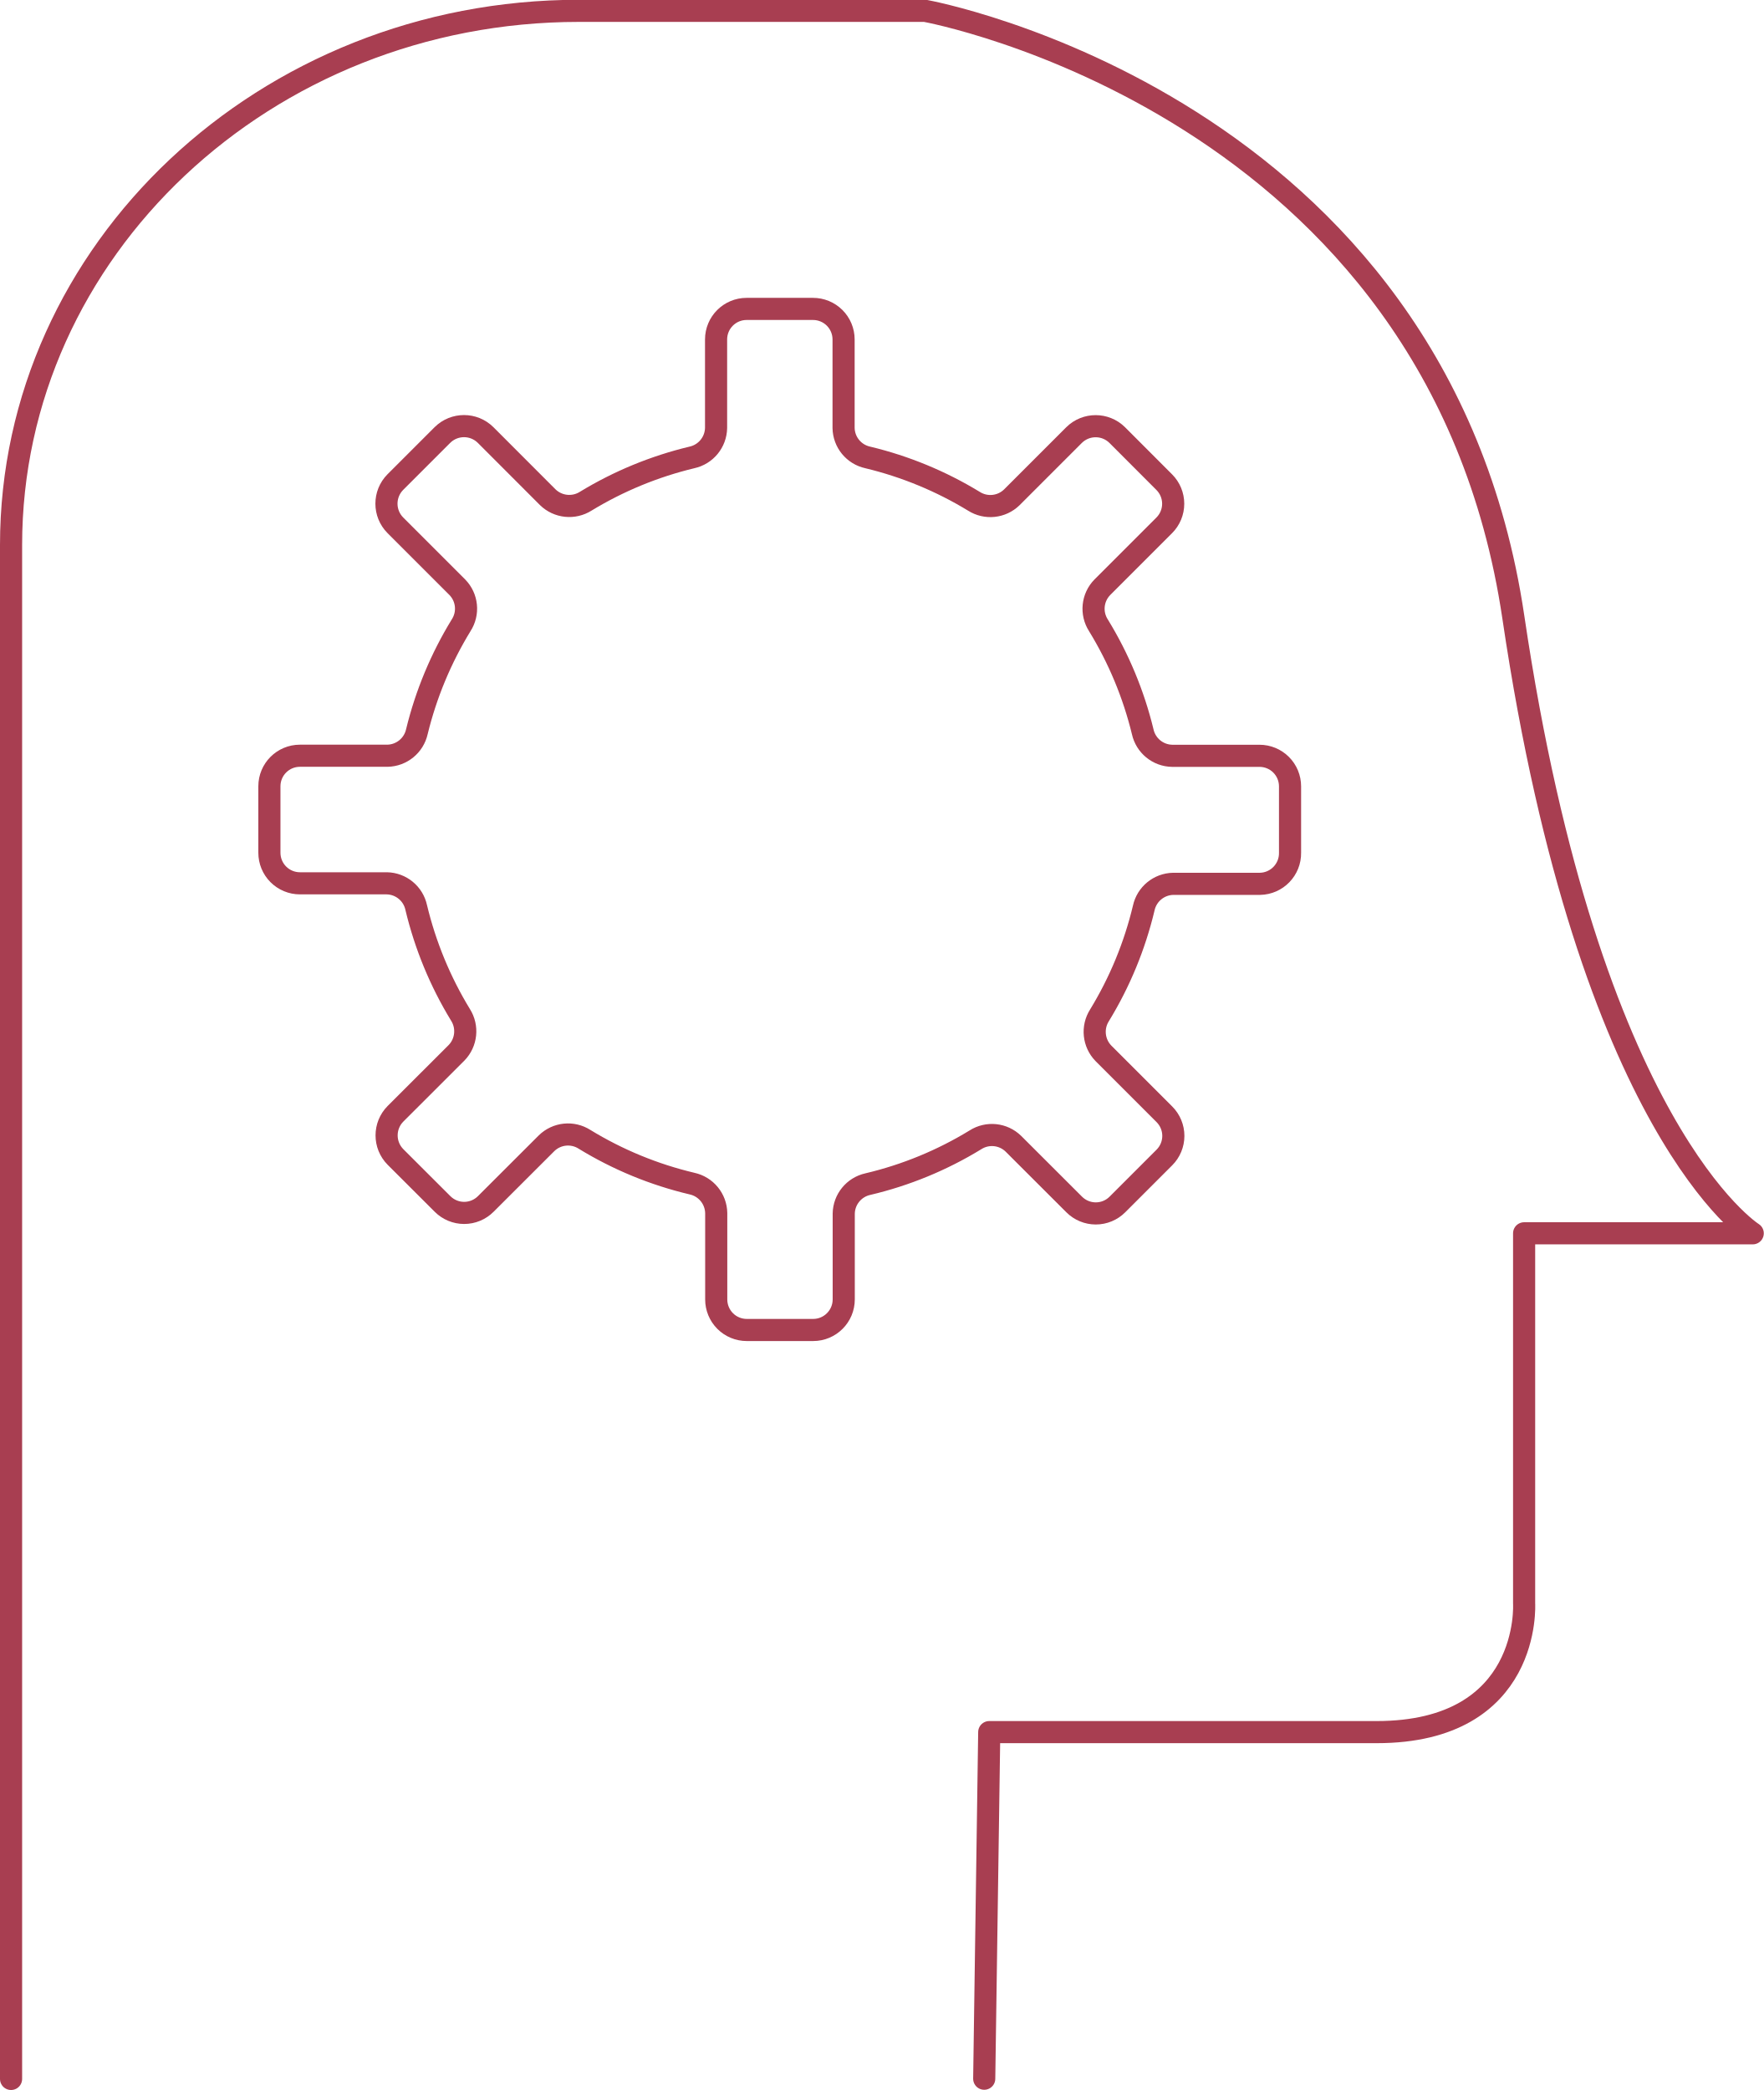
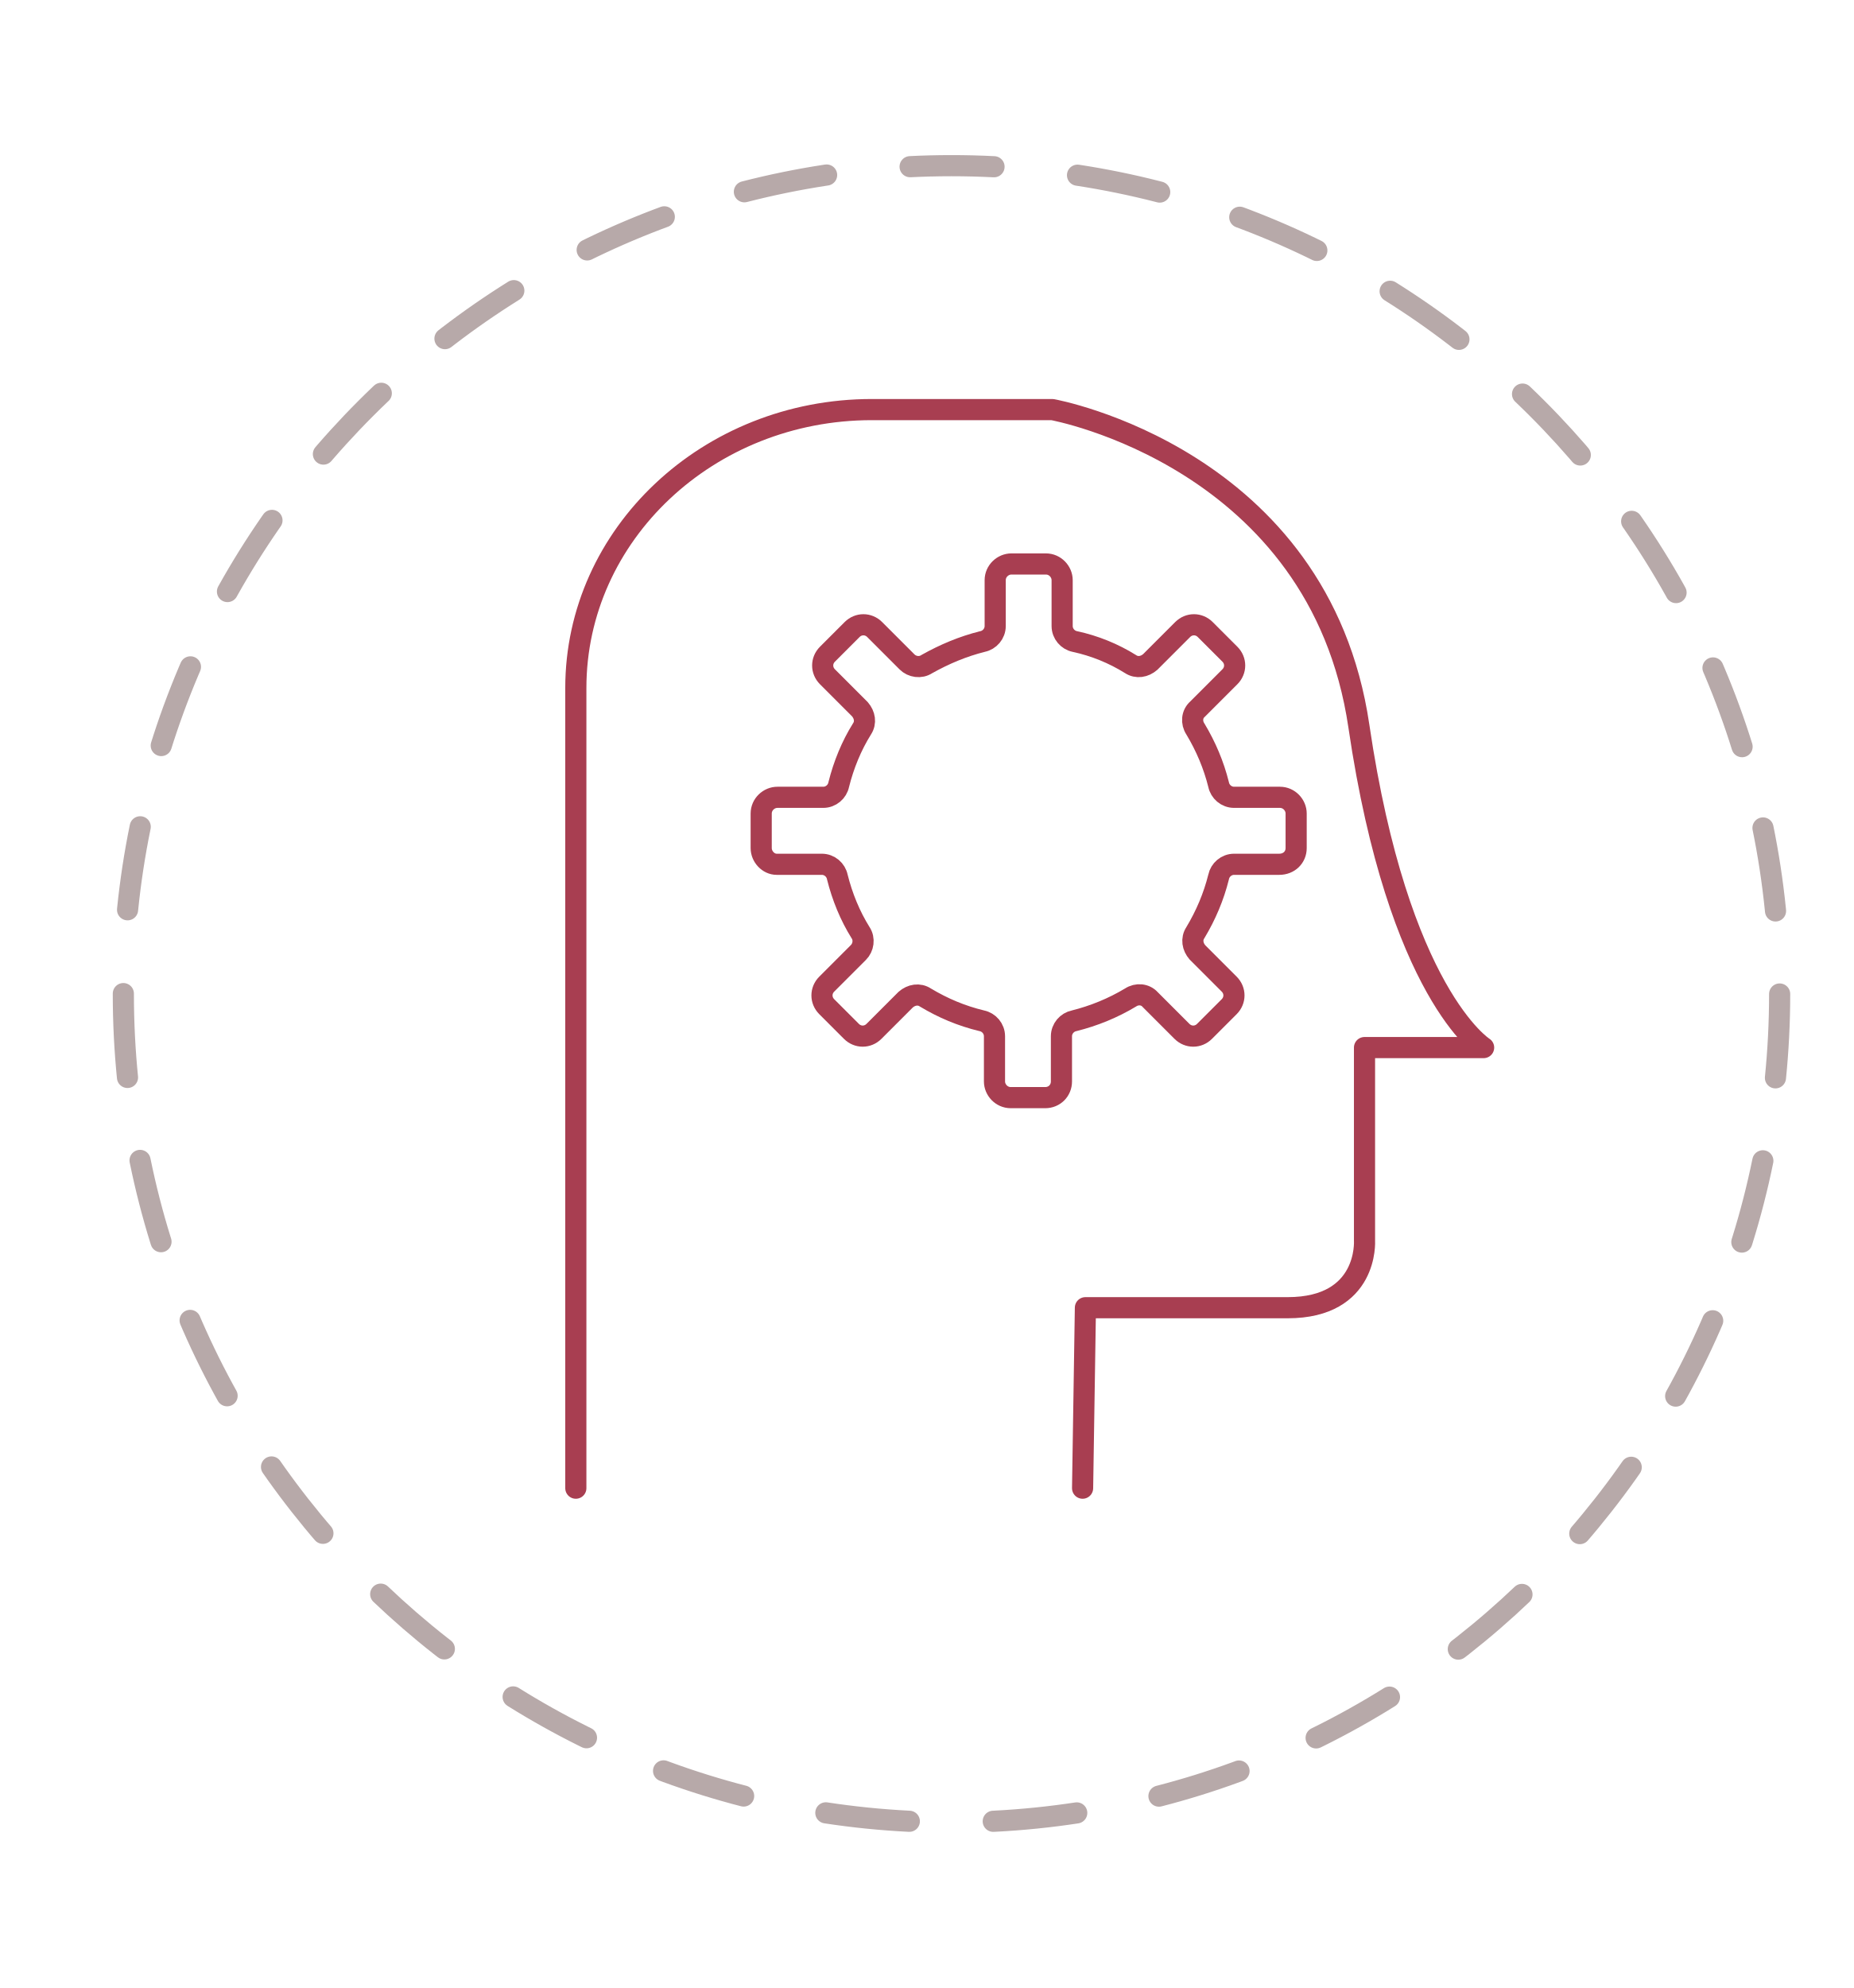
- <svg xmlns="http://www.w3.org/2000/svg" id="Layer_1" data-name="Layer 1" viewBox="0 0 239.17 283.41">
-   <defs>
-     <style>.cls-1{fill:none;stroke:#a83e51;stroke-linecap:round;stroke-linejoin:round;stroke-width:3px;}</style>
-   </defs>
-   <path class="cls-1" d="M223.26,128.93v-9a4.14,4.14,0,0,0-4.15-4.14H207.28a4.16,4.16,0,0,1-4-3.27,50.33,50.33,0,0,0-6-14.42,4.16,4.16,0,0,1,.52-5.16l8.4-8.4a4.14,4.14,0,0,0,0-5.86l-6.37-6.38a4.16,4.16,0,0,0-5.86,0l-8.44,8.44a4.16,4.16,0,0,1-5.14.53A50.23,50.23,0,0,0,166,75.33a4.16,4.16,0,0,1-3.28-4v-12a4.14,4.14,0,0,0-4.15-4.14h-9a4.14,4.14,0,0,0-4.14,4.14v12a4.17,4.17,0,0,1-3.28,4,50.23,50.23,0,0,0-14.39,5.93,4.18,4.18,0,0,1-5.15-.53l-8.43-8.44a4.16,4.16,0,0,0-5.86,0l-6.38,6.38a4.16,4.16,0,0,0,0,5.86l8.4,8.4a4.15,4.15,0,0,1,.52,5.16,50.59,50.59,0,0,0-6,14.42,4.17,4.17,0,0,1-4,3.27H89a4.14,4.14,0,0,0-4.14,4.14v9A4.14,4.14,0,0,0,89,133.08h11.77a4.16,4.16,0,0,1,4,3.29,50.54,50.54,0,0,0,6,14.54,4.18,4.18,0,0,1-.53,5.15l-8.28,8.27a4.16,4.16,0,0,0,0,5.86l6.38,6.37a4.14,4.14,0,0,0,5.86,0l8.24-8.23a4.16,4.16,0,0,1,5.16-.53,50,50,0,0,0,14.57,6,4.17,4.17,0,0,1,3.28,4V189.5a4.14,4.14,0,0,0,4.14,4.15h9a4.15,4.15,0,0,0,4.15-4.15V177.87a4.17,4.17,0,0,1,3.27-4,49.89,49.89,0,0,0,14.58-6,4.16,4.16,0,0,1,5.16.53l8.24,8.23a4.14,4.14,0,0,0,5.86,0l6.37-6.37a4.14,4.14,0,0,0,0-5.86l-8.27-8.27a4.18,4.18,0,0,1-.53-5.15,50.24,50.24,0,0,0,6-14.54,4.17,4.17,0,0,1,4-3.29h11.76A4.15,4.15,0,0,0,223.26,128.93Z" transform="translate(-48.33 -13.3)" />
-   <path class="cls-1" d="M49.83,295.21v-208c0-39.95,34.47-72.44,77-72.44h46.94S243.22,27.32,253.54,97,286,180.54,286,180.54H255v50.19s1.07,17.45-20,17.45H182.47l-.68,47" transform="translate(-48.33 -13.3)" />
+ <svg xmlns="http://www.w3.org/2000/svg" version="1.1" id="Layer_1" x="0px" y="0px" viewBox="0 0 263 282" style="enable-background:new 0 0 263 282;" xml:space="preserve">
+   <style type="text/css">
+ 	.st0{fill:none;stroke:#A83E51;stroke-width:3;stroke-linecap:round;stroke-linejoin:round;}
+ 	.st1{fill:none;stroke:#B7A9A9;stroke-width:3;stroke-linecap:round;stroke-linejoin:round;stroke-dasharray:11.911,11.911;}
+ </style>
+   <g>
+     <g>
+       <path class="st0" d="M183.9,120.3v-4.9c0-1.2-1-2.3-2.3-2.3c0,0,0,0,0,0h-6.5c-1.1,0-2-0.8-2.2-1.8c-0.7-2.8-1.8-5.4-3.3-7.9    c-0.6-0.9-0.5-2.1,0.3-2.8l4.6-4.6c0.9-0.9,0.9-2.3,0-3.2c0,0,0,0,0,0l-3.5-3.5c-0.9-0.9-2.3-0.9-3.2,0l-4.6,4.6    c-0.8,0.7-1.9,0.9-2.8,0.3c-2.4-1.5-5.1-2.6-7.9-3.2c-1-0.2-1.8-1.1-1.8-2.2v-6.5c0-1.2-1-2.3-2.3-2.3c0,0,0,0,0,0h-4.9    c-1.2,0-2.3,1-2.3,2.3v6.5c0,1.1-0.8,2-1.8,2.2c-2.8,0.7-5.4,1.8-7.9,3.2c-0.9,0.6-2.1,0.4-2.8-0.3l-4.6-4.6    c-0.9-0.9-2.3-0.9-3.2,0l-3.5,3.5c-0.9,0.9-0.9,2.3,0,3.2l4.6,4.6c0.7,0.8,0.9,1.9,0.3,2.8c-1.5,2.4-2.6,5.1-3.3,7.9    c-0.2,1-1.1,1.8-2.2,1.8h-6.5c-1.2,0-2.3,1-2.3,2.3v4.9c0,1.2,1,2.3,2.2,2.3c0,0,0,0,0,0h6.4c1.1,0,2,0.8,2.2,1.8    c0.7,2.8,1.8,5.5,3.3,7.9c0.6,0.9,0.4,2.1-0.3,2.8l-4.5,4.5c-0.9,0.9-0.9,2.3,0,3.2l3.5,3.5c0.9,0.9,2.3,0.9,3.2,0c0,0,0,0,0,0    l4.5-4.5c0.8-0.7,1.9-0.9,2.8-0.3c2.5,1.5,5.1,2.6,8,3.3c1,0.2,1.8,1.1,1.8,2.2v6.4c0,1.2,1,2.3,2.3,2.3c0,0,0,0,0,0h4.9    c1.3,0,2.3-1,2.3-2.3V147c0-1.1,0.8-2,1.8-2.2c2.8-0.7,5.5-1.8,8-3.3c0.9-0.6,2.1-0.5,2.8,0.3l4.5,4.5c0.9,0.9,2.3,0.9,3.2,0    c0,0,0,0,0,0l3.5-3.5c0.9-0.9,0.9-2.3,0-3.2c0,0,0,0,0,0l-4.5-4.5c-0.7-0.8-0.9-1.9-0.3-2.8c1.5-2.5,2.6-5.1,3.3-7.9    c0.2-1,1.1-1.8,2.2-1.8h6.4C182.9,122.6,183.9,121.6,183.9,120.3C183.9,120.3,183.9,120.3,183.9,120.3z" />
+       <path class="st0" d="M81.7,211.1V97.6c0-21.8,18.8-39.5,42-39.5h25.6c0,0,37.9,6.8,43.5,44.9c5.6,38,17.7,45.6,17.7,45.6h-16.9    v27.4c0,0,0.6,9.5-10.9,9.5h-28.7l-0.4,25.6" />
+     </g>
+     <g>
+       <circle class="st1" cx="135" cy="141" r="117.5" />
+     </g>
+   </g>
</svg>
